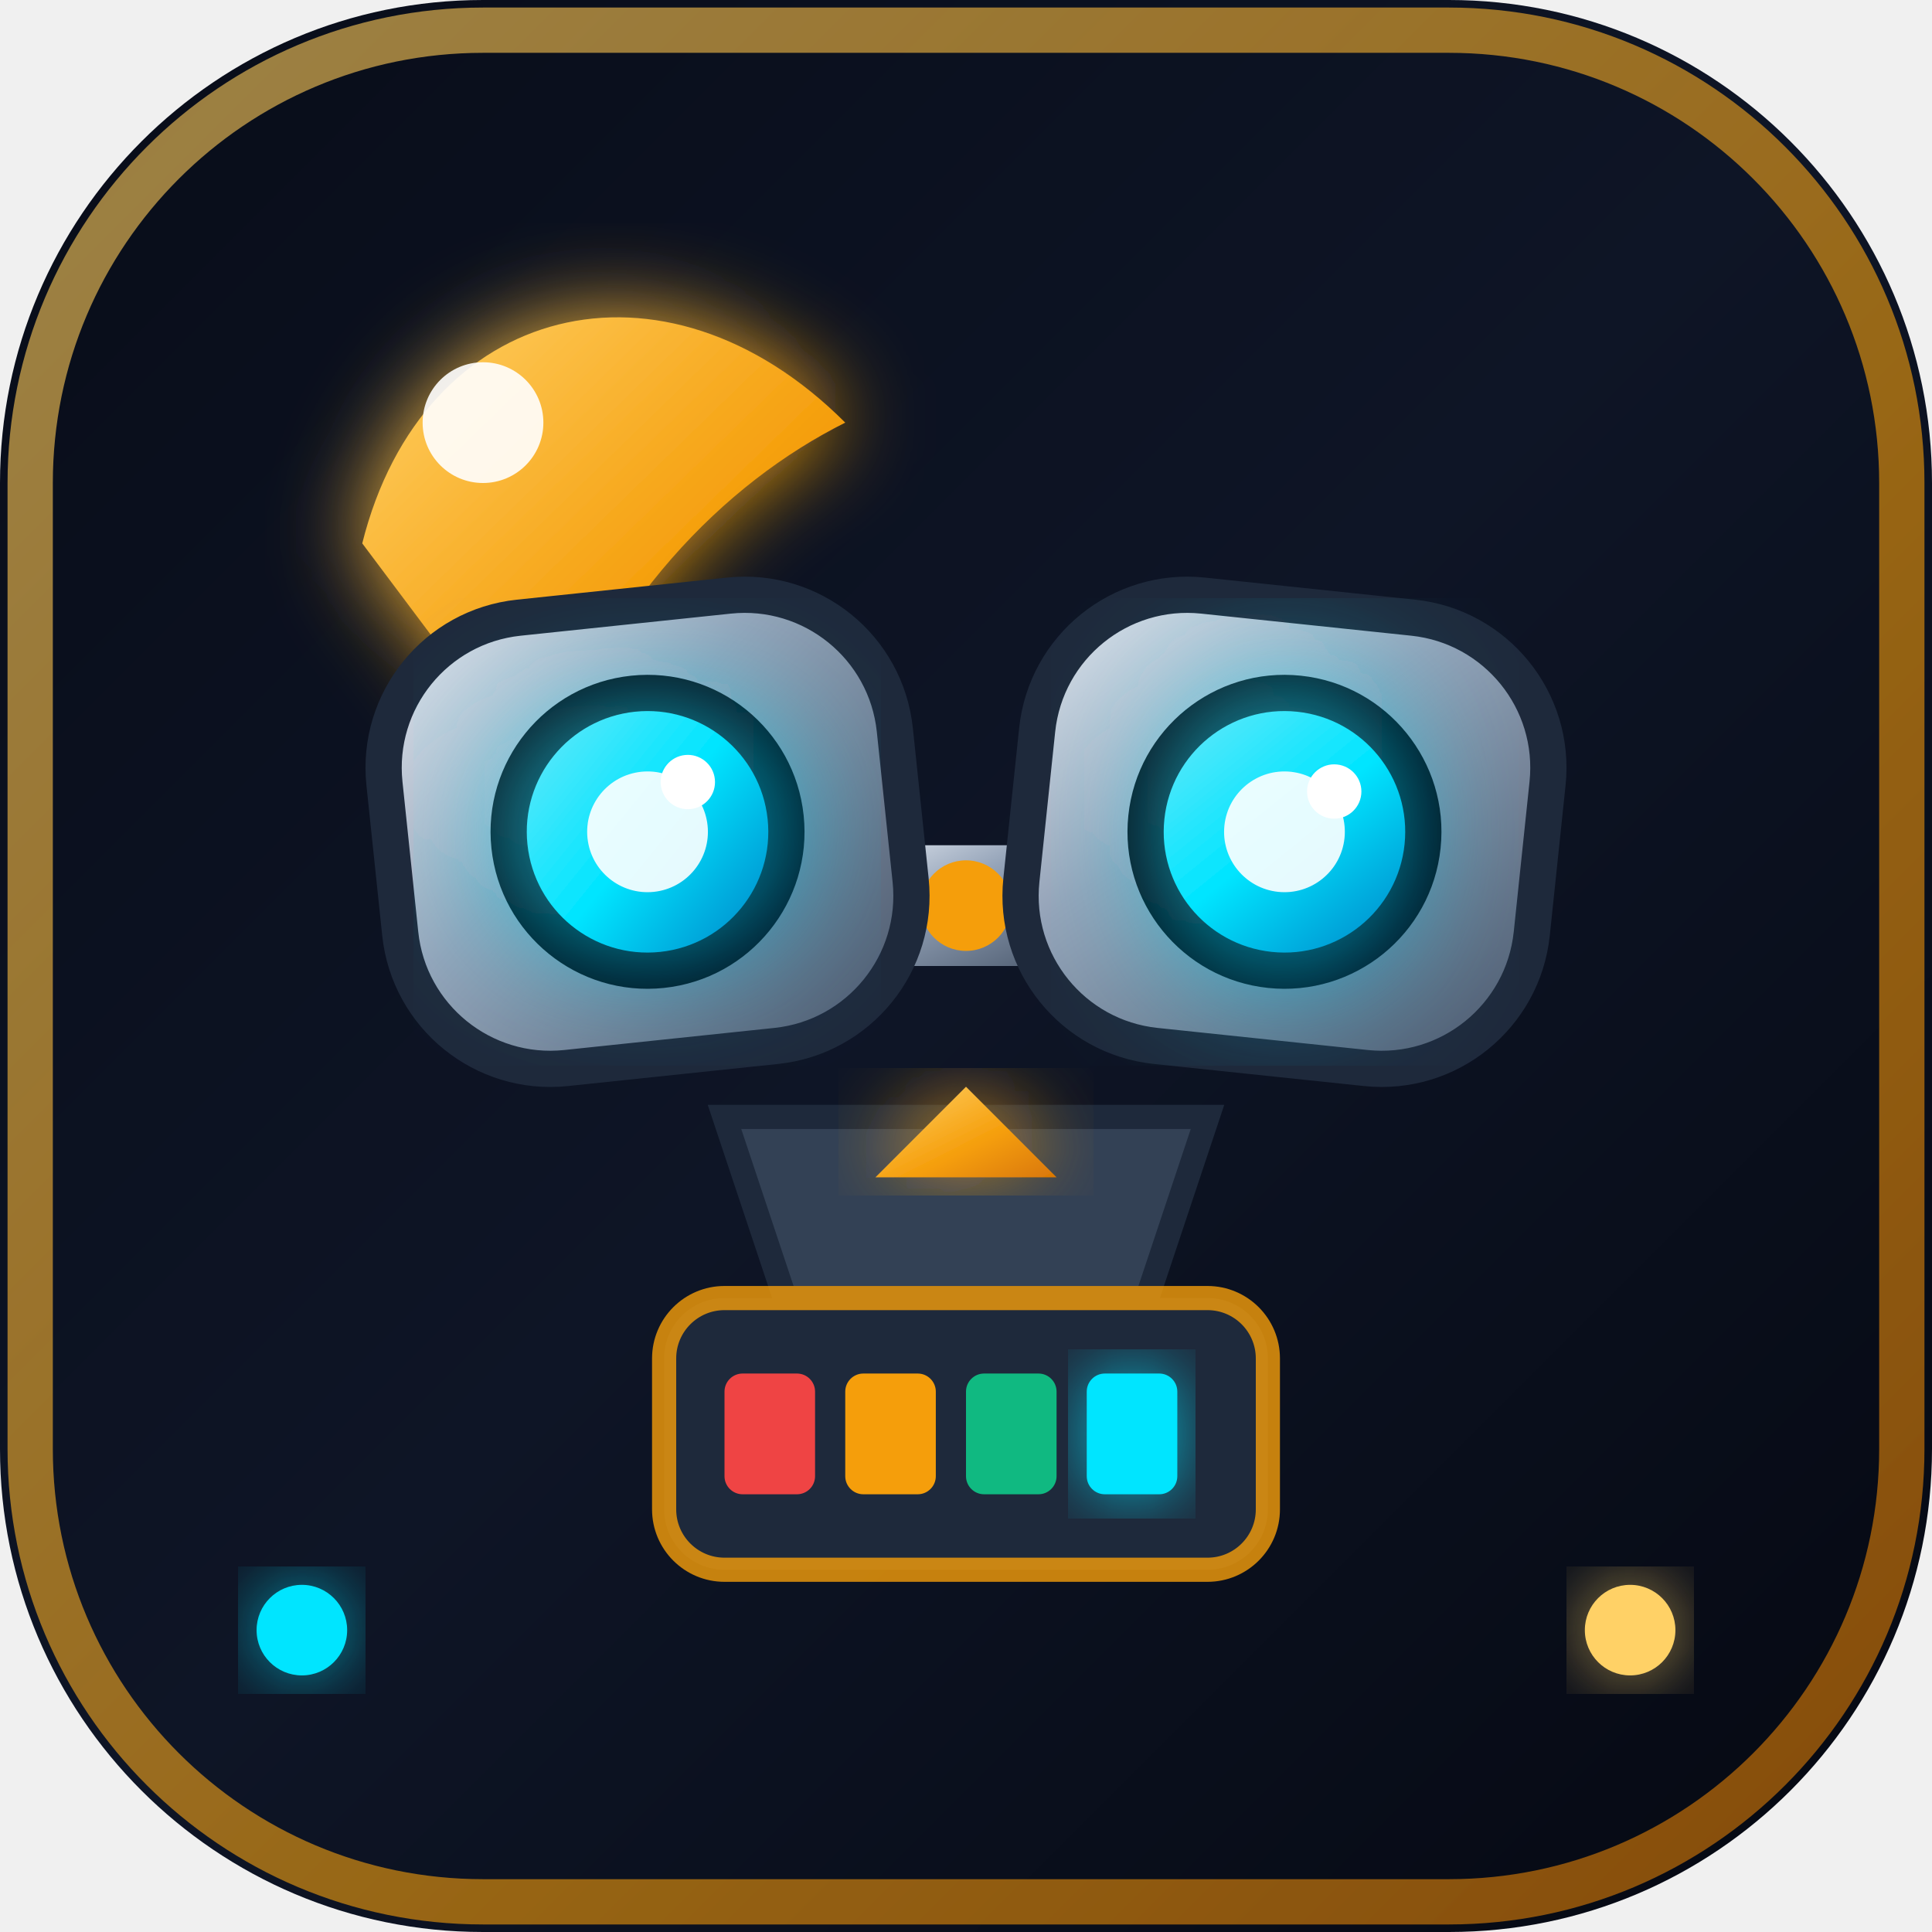
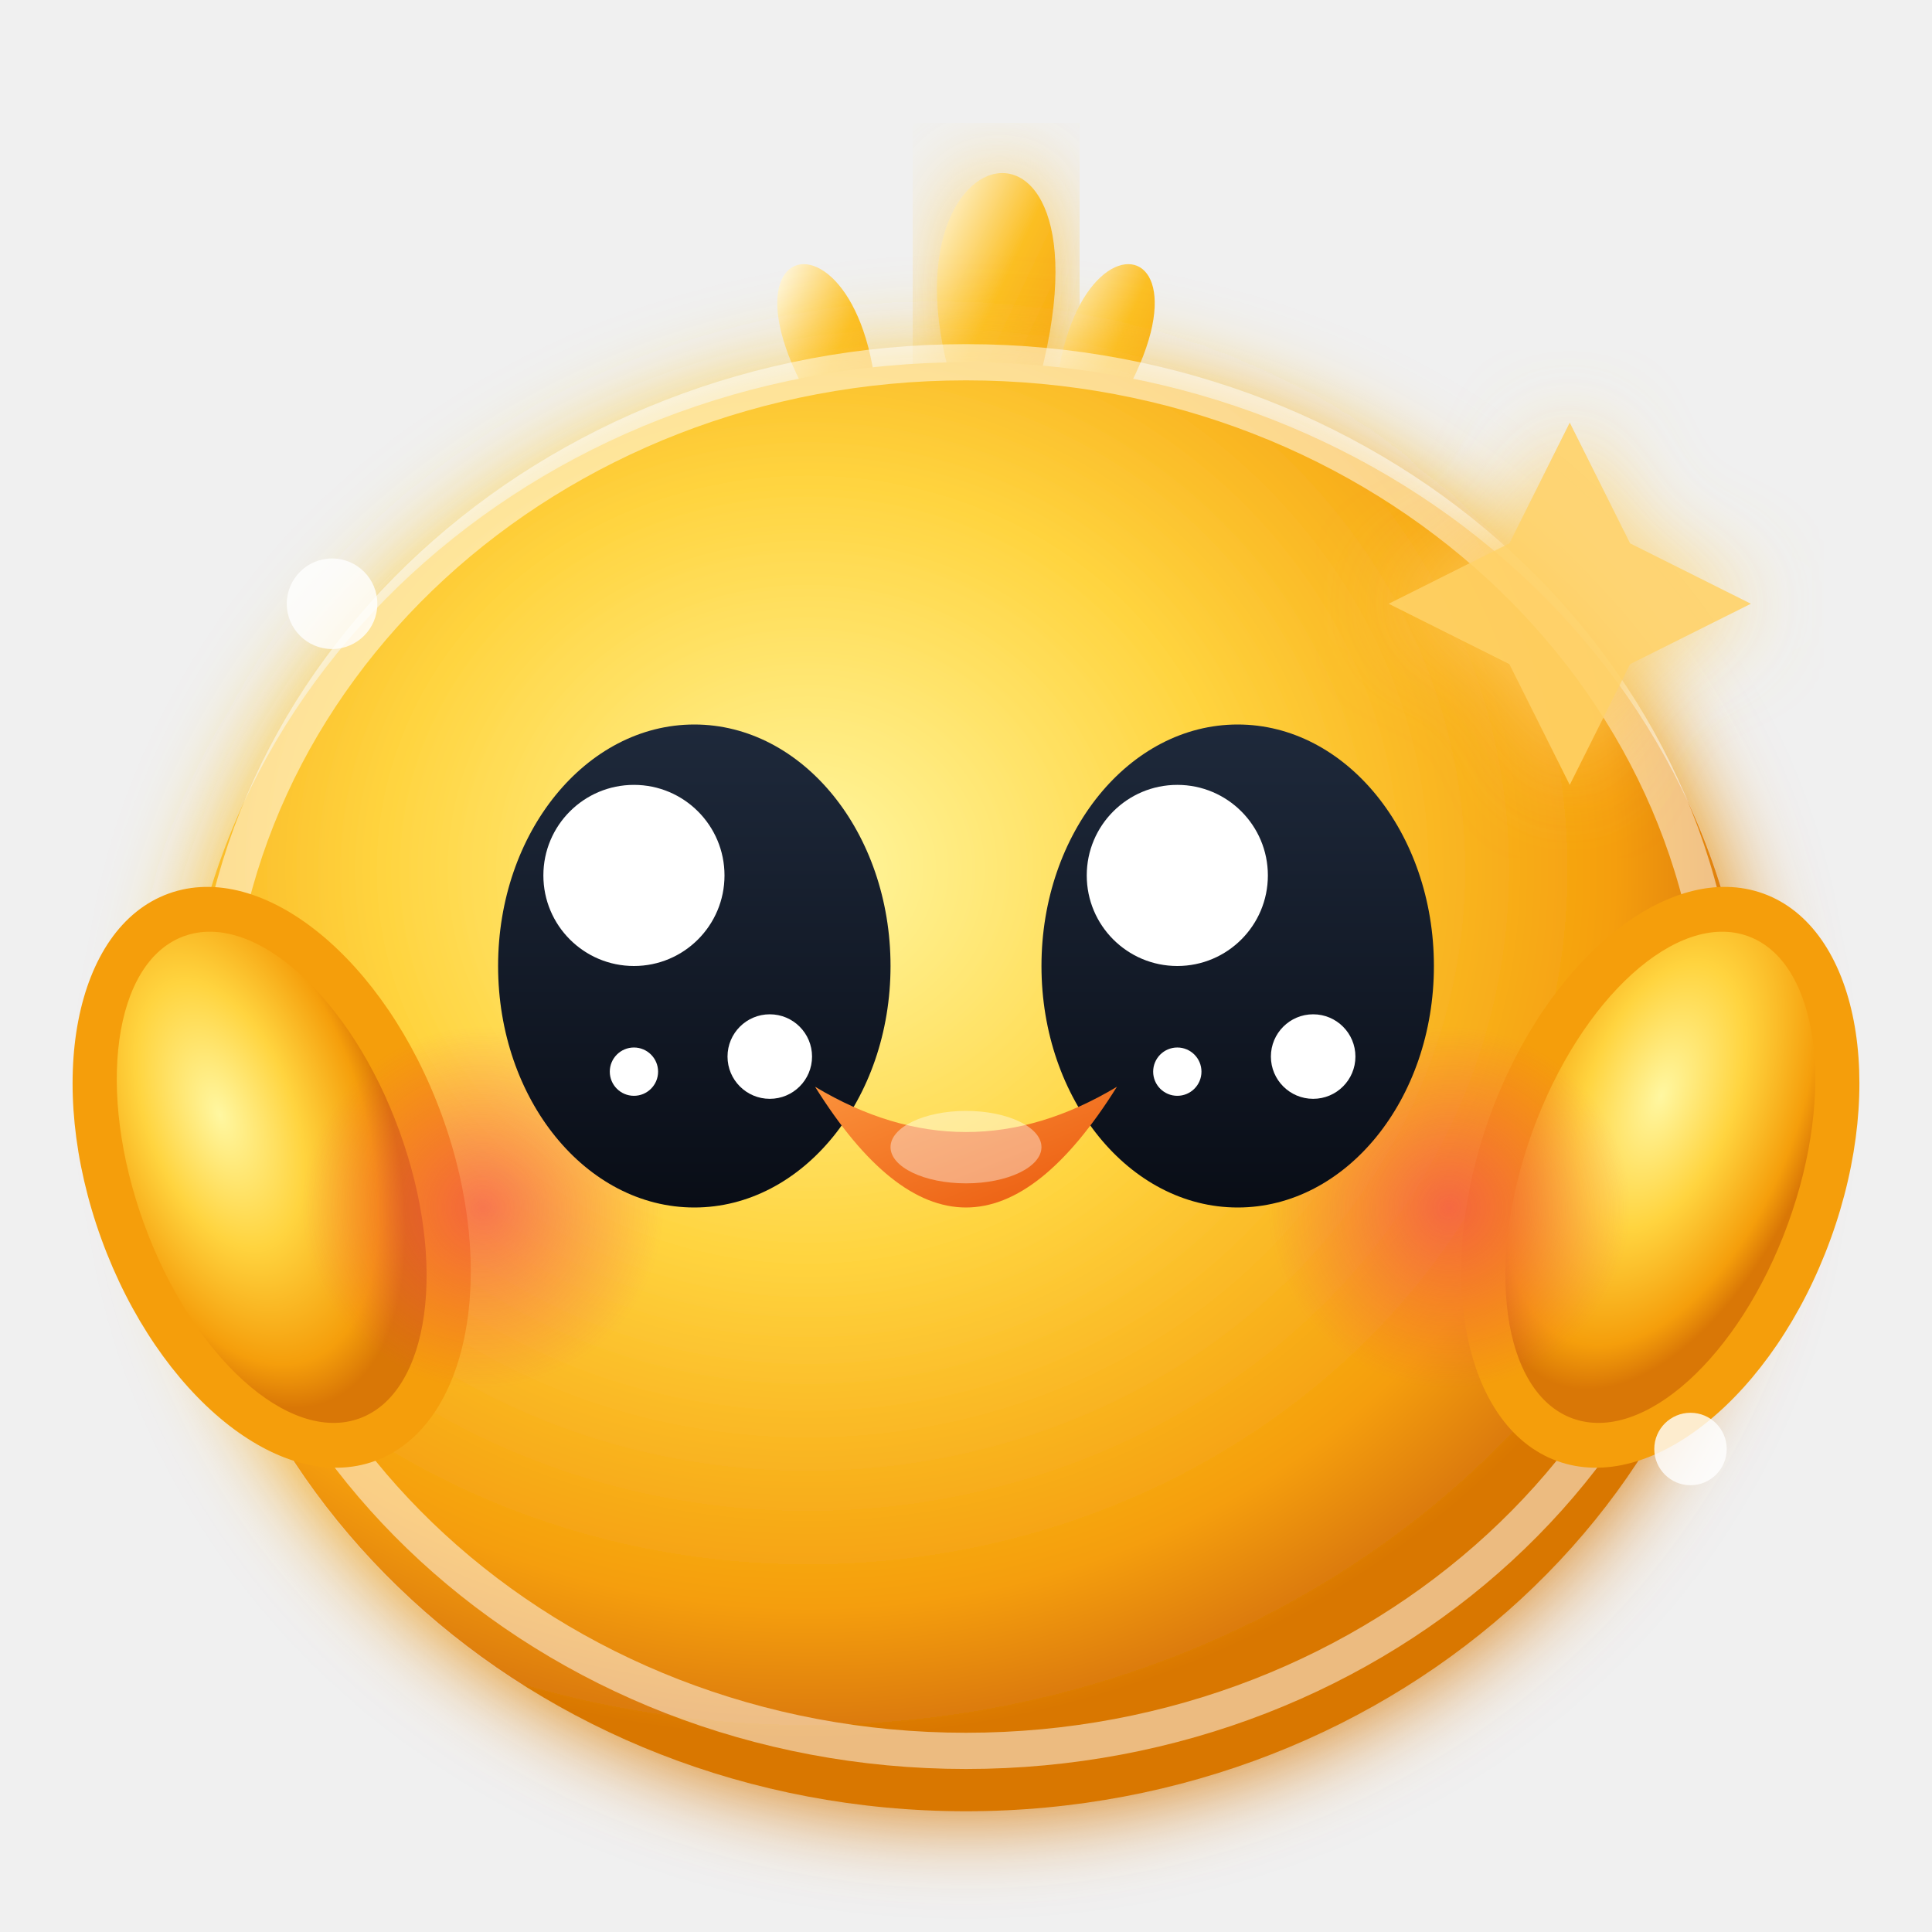
<svg xmlns="http://www.w3.org/2000/svg" viewBox="0 0 64 64" width="64" height="64">
  <defs>
-     <linearGradient id="bgGrad" x1="0%" y1="0%" x2="100%" y2="100%">
-       <stop offset="0%" stop-color="#080c18" />
-       <stop offset="50%" stop-color="#0e1526" />
-       <stop offset="100%" stop-color="#050811" />
+     <radialGradient id="cuteYellowBody" cx="40%" cy="35%" r="60%">
+       <stop offset="0%" stop-color="#fff7a1" />
+       <stop offset="45%" stop-color="#ffd43f" />
+       <stop offset="85%" stop-color="#f59e0b" />
+       <stop offset="100%" stop-color="#d97706" />
+     </radialGradient>
+     <linearGradient id="cuteOrangeBeak" x1="0%" y1="0%" x2="100%" y2="100%">
+       <stop offset="0%" stop-color="#fb923c" />
+       <stop offset="100%" stop-color="#ea580c" />
    </linearGradient>
-     <linearGradient id="goldGrad" x1="0%" y1="0%" x2="100%" y2="100%">
-       <stop offset="0%" stop-color="#ffd166" />
-       <stop offset="60%" stop-color="#f59e0b" />
-       <stop offset="100%" stop-color="#d97706" />
+     <radialGradient id="cheekBlush" cx="50%" cy="50%" r="50%">
+       <stop offset="0%" stop-color="#f43f5e" stop-opacity="0.6" />
+       <stop offset="100%" stop-color="#f43f5e" stop-opacity="0" />
+     </radialGradient>
+     <linearGradient id="eyeGrad" x1="0%" y1="0%" x2="0%" y2="100%">
+       <stop offset="0%" stop-color="#1e293b" />
+       <stop offset="100%" stop-color="#090d16" />
    </linearGradient>
-     <linearGradient id="walleMetal" x1="0%" y1="0%" x2="100%" y2="100%">
-       <stop offset="0%" stop-color="#e2e8f0" />
-       <stop offset="40%" stop-color="#94a3b8" />
-       <stop offset="100%" stop-color="#475569" />
+     <linearGradient id="tuftGrad" x1="0%" y1="0%" x2="100%" y2="100%">
+       <stop offset="0%" stop-color="#fffbeb" />
+       <stop offset="50%" stop-color="#fbbf24" />
+       <stop offset="100%" stop-color="#f59e0b" />
    </linearGradient>
-     <linearGradient id="opticGlow" x1="0%" y1="0%" x2="100%" y2="100%">
-       <stop offset="0%" stop-color="#67e8f9" />
-       <stop offset="50%" stop-color="#00e5ff" />
-       <stop offset="100%" stop-color="#0284c7" />
-     </linearGradient>
-     <linearGradient id="solarGrad" x1="0%" y1="0%" x2="100%" y2="0%">
-       <stop offset="0%" stop-color="#ef4444" />
-       <stop offset="35%" stop-color="#f59e0b" />
-       <stop offset="70%" stop-color="#10b981" />
-       <stop offset="100%" stop-color="#00e5ff" />
-     </linearGradient>
-     <filter id="glow" x="-20%" y="-20%" width="140%" height="140%">
+     <filter id="softGlow" x="-20%" y="-20%" width="140%" height="140%">
      <feGaussianBlur stdDeviation="1.5" result="blur" />
      <feComposite in="SourceGraphic" in2="blur" operator="over" />
    </filter>
-     <filter id="neon" x="-30%" y="-30%" width="160%" height="160%">
-       <feGaussianBlur stdDeviation="2.5" result="blur" />
-       <feComposite in="SourceGraphic" in2="blur" operator="over" />
-     </filter>
  </defs>
-   <rect width="64" height="64" rx="16" fill="url(#bgGrad)" />
-   <rect width="62" height="62" x="1" y="1" rx="15" fill="none" stroke="url(#goldGrad)" stroke-width="1.5" stroke-opacity="0.6" />
-   <path d="M 12 18 C 14 10, 22 8, 28 14 C 24 16, 20 20, 18 26 Z" fill="url(#goldGrad)" filter="url(#glow)" />
-   <circle cx="16" cy="14" r="2" fill="#fff" opacity="0.9" />
-   <path d="M 28 28 L 36 28 L 34 32 L 30 32 Z" fill="url(#walleMetal)" />
-   <circle cx="32" cy="30" r="1.5" fill="#f59e0b" />
-   <g transform="rotate(-6 22 28)">
-     <rect x="13" y="20" width="17" height="15" rx="5" fill="url(#walleMetal)" stroke="#1e293b" stroke-width="1.2" />
-     <circle cx="21.5" cy="27.5" r="5.2" fill="#030712" />
-     <circle cx="21.5" cy="27.5" r="4" fill="url(#opticGlow)" filter="url(#neon)" />
-     <circle cx="21.5" cy="27.5" r="2" fill="#ffffff" opacity="0.9" />
-     <circle cx="23" cy="26" r="0.9" fill="#ffffff" />
-   </g>
-   <g transform="rotate(6 42 28)">
-     <rect x="34" y="20" width="17" height="15" rx="5" fill="url(#walleMetal)" stroke="#1e293b" stroke-width="1.2" />
-     <circle cx="42.5" cy="27.5" r="5.2" fill="#030712" />
-     <circle cx="42.5" cy="27.5" r="4" fill="url(#opticGlow)" filter="url(#neon)" />
-     <circle cx="42.5" cy="27.5" r="2" fill="#ffffff" opacity="0.9" />
-     <circle cx="44" cy="26" r="0.9" fill="#ffffff" />
-   </g>
-   <path d="M 24 37 L 40 37 L 38 43 L 26 43 Z" fill="#334155" stroke="#1e293b" stroke-width="0.8" />
-   <rect x="22" y="43" width="20" height="9" rx="2" fill="#1e293b" stroke="#f59e0b" stroke-width="0.8" stroke-opacity="0.8" />
-   <g transform="translate(24, 45.5)">
-     <rect x="0" y="0" width="3" height="4" rx="0.6" fill="#ef4444" />
-     <rect x="4" y="0" width="3" height="4" rx="0.6" fill="#f59e0b" />
-     <rect x="8" y="0" width="3" height="4" rx="0.6" fill="#10b981" />
-     <rect x="12" y="0" width="3" height="4" rx="0.6" fill="#00e5ff" filter="url(#glow)" />
-   </g>
-   <polygon points="32,36 29,39 35,39" fill="url(#goldGrad)" filter="url(#glow)" />
-   <circle cx="10" cy="54" r="1.5" fill="#00e5ff" filter="url(#glow)" />
-   <circle cx="54" cy="54" r="1.5" fill="#ffd166" filter="url(#glow)" />
+   <path d="M 32 14 C 28 4, 38 2, 34 14 Z" fill="url(#tuftGrad)" filter="url(#softGlow)" />
+   <path d="M 28 15 C 22 7, 30 6, 29 16 Z" fill="url(#tuftGrad)" />
+   <path d="M 36 15 C 42 7, 34 6, 35 16 Z" fill="url(#tuftGrad)" />
+   <ellipse cx="32" cy="36" rx="26" ry="24" fill="url(#cuteYellowBody)" filter="url(#softGlow)" />
+   <ellipse cx="32" cy="35" rx="25" ry="23" fill="none" stroke="#ffffff" stroke-width="1.2" stroke-opacity="0.5" />
+   <ellipse cx="9" cy="39" rx="6" ry="10" transform="rotate(-20 9 39)" fill="#f59e0b" />
+   <ellipse cx="9" cy="39" rx="4.5" ry="8.5" transform="rotate(-20 9 39)" fill="url(#cuteYellowBody)" />
+   <ellipse cx="55" cy="39" rx="6" ry="10" transform="rotate(20 55 39)" fill="#f59e0b" />
+   <ellipse cx="55" cy="39" rx="4.5" ry="8.5" transform="rotate(20 55 39)" fill="url(#cuteYellowBody)" />
+   <circle cx="16" cy="40" r="6" fill="url(#cheekBlush)" />
+   <circle cx="48" cy="40" r="6" fill="url(#cheekBlush)" />
+   <ellipse cx="23" cy="32" rx="6.5" ry="8" fill="url(#eyeGrad)" />
+   <circle cx="21" cy="29" r="3" fill="#ffffff" />
+   <circle cx="25.5" cy="35" r="1.4" fill="#ffffff" />
+   <circle cx="21" cy="35.5" r="0.8" fill="#ffffff" />
+   <ellipse cx="41" cy="32" rx="6.5" ry="8" fill="url(#eyeGrad)" />
+   <circle cx="39" cy="29" r="3" fill="#ffffff" />
+   <circle cx="43.5" cy="35" r="1.4" fill="#ffffff" />
+   <circle cx="39" cy="35.5" r="0.8" fill="#ffffff" />
+   <path d="M 27 36 Q 32 44 37 36 Q 32 39 27 36 Z" fill="url(#cuteOrangeBeak)" />
+   <ellipse cx="32" cy="38" rx="2.5" ry="1.2" fill="#fff" opacity="0.4" />
+   <path d="M 52 14 L 54 18 L 58 20 L 54 22 L 52 26 L 50 22 L 46 20 L 50 18 Z" fill="#ffd166" opacity="0.9" filter="url(#softGlow)" />
+   <circle cx="11" cy="20" r="1.5" fill="#fff" opacity="0.8" />
+   <circle cx="56" cy="48" r="1.2" fill="#fff" opacity="0.8" />
</svg>
